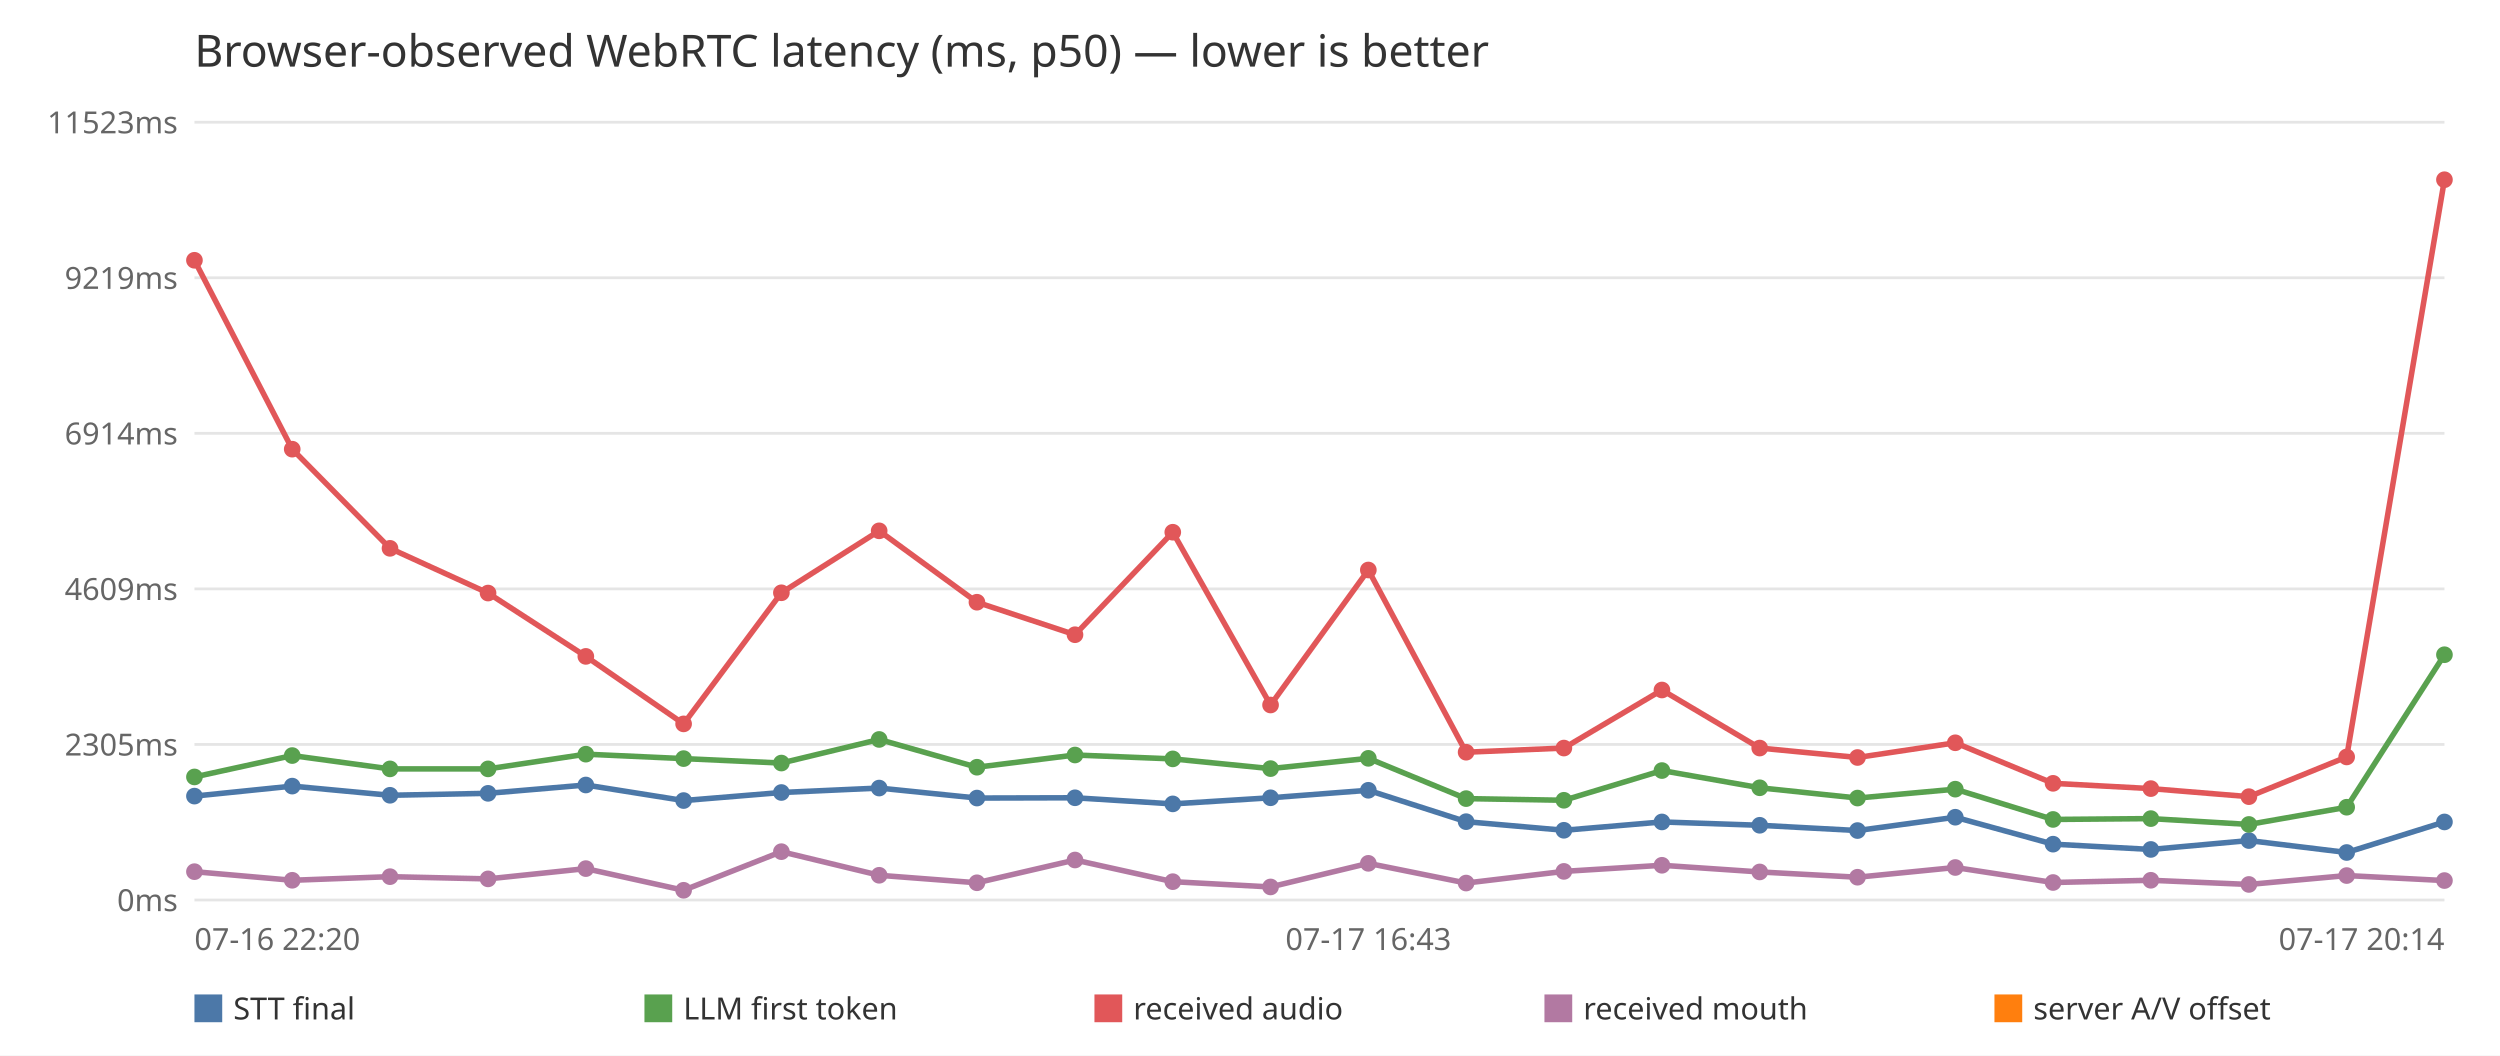
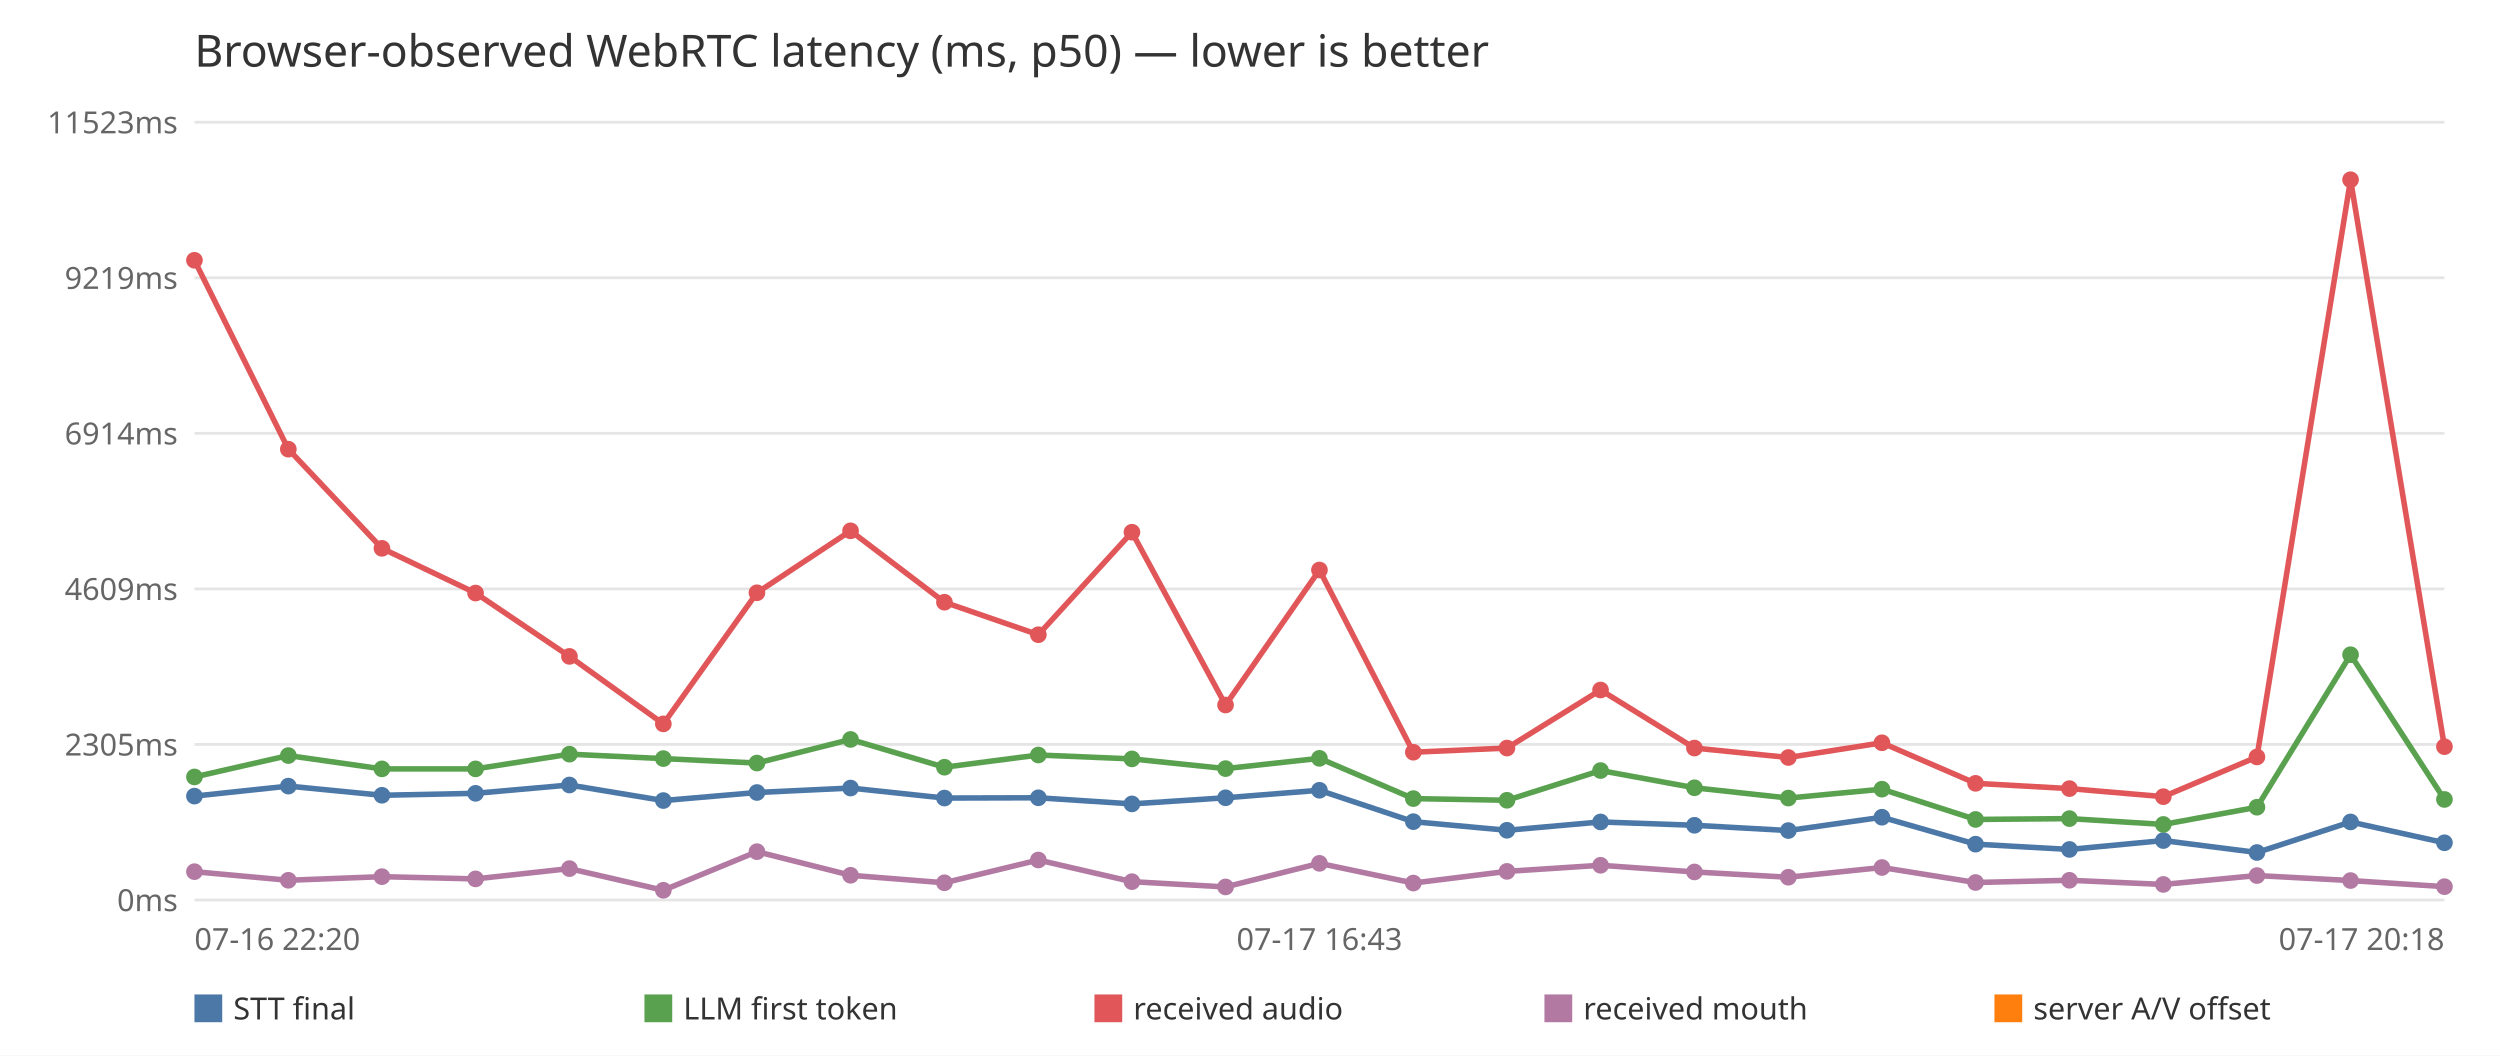
<svg xmlns="http://www.w3.org/2000/svg" width="900" height="380" viewBox="0 0 900 380" font-family="sans-serif">
  <rect width="900" height="380" fill="white" />
  <text x="70" y="24" font-size="16" fill="#333">Browser-observed WebRTC latency (ms, p50) — lower is better</text>
  <line x1="70" y1="324.0" x2="880" y2="324.0" stroke="#e5e5e5" />
  <text x="64" y="328.0" font-size="11" fill="#666" text-anchor="end">0ms</text>
  <line x1="70" y1="268.0" x2="880" y2="268.0" stroke="#e5e5e5" />
  <text x="64" y="272.0" font-size="11" fill="#666" text-anchor="end">2305ms</text>
  <line x1="70" y1="212.0" x2="880" y2="212.0" stroke="#e5e5e5" />
  <text x="64" y="216.0" font-size="11" fill="#666" text-anchor="end">4609ms</text>
  <line x1="70" y1="156.0" x2="880" y2="156.0" stroke="#e5e5e5" />
  <text x="64" y="160.0" font-size="11" fill="#666" text-anchor="end">6914ms</text>
  <line x1="70" y1="100.0" x2="880" y2="100.0" stroke="#e5e5e5" />
  <text x="64" y="104.0" font-size="11" fill="#666" text-anchor="end">9219ms</text>
  <line x1="70" y1="44.0" x2="880" y2="44.0" stroke="#e5e5e5" />
  <text x="64" y="48.0" font-size="11" fill="#666" text-anchor="end">11523ms</text>
  <text x="70.0" y="342" font-size="11" fill="#666" text-anchor="start">07-16 22:20</text>
-   <text x="492.6" y="342" font-size="11" fill="#666" text-anchor="middle">07-17 16:43</text>
-   <text x="880.0" y="342" font-size="11" fill="#666" text-anchor="end">07-17 20:14</text>
-   <polyline points="70.0,286.6 105.2,283.0 140.4,286.3 175.7,285.6 210.9,282.6 246.1,288.2 281.3,285.3 316.5,283.7 351.7,287.3 387.0,287.2 422.2,289.4 457.4,287.2 492.6,284.5 527.8,295.8 563.0,298.9 598.3,295.9 633.5,297.1 668.7,299.0 703.9,294.2 739.1,303.9 774.3,305.8 809.6,302.6 844.8,306.9 880.0,295.9" fill="none" stroke="#4c78a8" stroke-width="2" />
+   <text x="475.0" y="342" font-size="11" fill="#666" text-anchor="middle">07-17 16:43</text>
+   <text x="880.0" y="342" font-size="11" fill="#666" text-anchor="end">07-17 20:18</text>
+   <polyline points="70.0,286.6 103.8,283.0 137.5,286.3 171.2,285.6 205.0,282.6 238.8,288.2 272.5,285.3 306.2,283.7 340.0,287.3 373.8,287.2 407.5,289.4 441.2,287.2 475.0,284.5 508.8,295.8 542.5,298.9 576.2,295.9 610.0,297.1 643.8,299.0 677.5,294.2 711.2,303.9 745.0,305.8 778.8,302.6 812.5,306.9 846.2,295.9 880.0,303.4" fill="none" stroke="#4c78a8" stroke-width="2" />
  <circle cx="70.0" cy="286.6" r="3" fill="#4c78a8" />
-   <circle cx="105.2" cy="283.0" r="3" fill="#4c78a8" />
-   <circle cx="140.4" cy="286.3" r="3" fill="#4c78a8" />
-   <circle cx="175.7" cy="285.6" r="3" fill="#4c78a8" />
-   <circle cx="210.9" cy="282.6" r="3" fill="#4c78a8" />
-   <circle cx="246.1" cy="288.2" r="3" fill="#4c78a8" />
-   <circle cx="281.3" cy="285.3" r="3" fill="#4c78a8" />
-   <circle cx="316.5" cy="283.7" r="3" fill="#4c78a8" />
-   <circle cx="351.7" cy="287.3" r="3" fill="#4c78a8" />
-   <circle cx="387.0" cy="287.2" r="3" fill="#4c78a8" />
-   <circle cx="422.2" cy="289.4" r="3" fill="#4c78a8" />
-   <circle cx="457.4" cy="287.2" r="3" fill="#4c78a8" />
-   <circle cx="492.6" cy="284.5" r="3" fill="#4c78a8" />
-   <circle cx="527.8" cy="295.8" r="3" fill="#4c78a8" />
-   <circle cx="563.0" cy="298.9" r="3" fill="#4c78a8" />
-   <circle cx="598.3" cy="295.9" r="3" fill="#4c78a8" />
-   <circle cx="633.5" cy="297.1" r="3" fill="#4c78a8" />
-   <circle cx="668.7" cy="299.0" r="3" fill="#4c78a8" />
-   <circle cx="703.9" cy="294.2" r="3" fill="#4c78a8" />
-   <circle cx="739.1" cy="303.9" r="3" fill="#4c78a8" />
-   <circle cx="774.3" cy="305.8" r="3" fill="#4c78a8" />
-   <circle cx="809.6" cy="302.6" r="3" fill="#4c78a8" />
-   <circle cx="844.8" cy="306.9" r="3" fill="#4c78a8" />
-   <circle cx="880.0" cy="295.9" r="3" fill="#4c78a8" />
+   <circle cx="103.8" cy="283.0" r="3" fill="#4c78a8" />
+   <circle cx="137.5" cy="286.3" r="3" fill="#4c78a8" />
+   <circle cx="171.2" cy="285.6" r="3" fill="#4c78a8" />
+   <circle cx="205.0" cy="282.6" r="3" fill="#4c78a8" />
+   <circle cx="238.8" cy="288.2" r="3" fill="#4c78a8" />
+   <circle cx="272.5" cy="285.3" r="3" fill="#4c78a8" />
+   <circle cx="306.2" cy="283.7" r="3" fill="#4c78a8" />
+   <circle cx="340.0" cy="287.3" r="3" fill="#4c78a8" />
+   <circle cx="373.8" cy="287.2" r="3" fill="#4c78a8" />
+   <circle cx="407.5" cy="289.4" r="3" fill="#4c78a8" />
+   <circle cx="441.2" cy="287.2" r="3" fill="#4c78a8" />
+   <circle cx="475.0" cy="284.5" r="3" fill="#4c78a8" />
+   <circle cx="508.8" cy="295.8" r="3" fill="#4c78a8" />
+   <circle cx="542.5" cy="298.9" r="3" fill="#4c78a8" />
+   <circle cx="576.2" cy="295.9" r="3" fill="#4c78a8" />
+   <circle cx="610.0" cy="297.1" r="3" fill="#4c78a8" />
+   <circle cx="643.8" cy="299.0" r="3" fill="#4c78a8" />
+   <circle cx="677.5" cy="294.2" r="3" fill="#4c78a8" />
+   <circle cx="711.2" cy="303.9" r="3" fill="#4c78a8" />
+   <circle cx="745.0" cy="305.8" r="3" fill="#4c78a8" />
+   <circle cx="778.8" cy="302.6" r="3" fill="#4c78a8" />
+   <circle cx="812.5" cy="306.9" r="3" fill="#4c78a8" />
+   <circle cx="846.2" cy="295.9" r="3" fill="#4c78a8" />
+   <circle cx="880.0" cy="303.4" r="3" fill="#4c78a8" />
  <rect x="70.0" y="358" width="10" height="10" fill="#4c78a8" />
  <text x="84.0" y="367" font-size="11" fill="#333">STT final</text>
-   <polyline points="70.0,279.7 105.2,272.0 140.4,276.8 175.7,276.8 210.9,271.5 246.1,273.1 281.3,274.7 316.5,266.2 351.7,276.2 387.0,271.8 422.2,273.2 457.4,276.7 492.6,273.0 527.8,287.5 563.0,288.1 598.3,277.4 633.5,283.6 668.7,287.3 703.9,284.1 739.1,295.0 774.3,294.7 809.6,296.8 844.8,290.6 880.0,235.7" fill="none" stroke="#59a14f" stroke-width="2" />
+   <polyline points="70.0,279.7 103.8,272.0 137.5,276.8 171.2,276.8 205.0,271.5 238.8,273.1 272.5,274.7 306.2,266.2 340.0,276.2 373.8,271.8 407.5,273.2 441.2,276.7 475.0,273.0 508.8,287.5 542.5,288.1 576.2,277.4 610.0,283.6 643.8,287.3 677.5,284.1 711.2,295.0 745.0,294.7 778.8,296.8 812.5,290.6 846.2,235.7 880.0,287.8" fill="none" stroke="#59a14f" stroke-width="2" />
  <circle cx="70.0" cy="279.7" r="3" fill="#59a14f" />
-   <circle cx="105.2" cy="272.0" r="3" fill="#59a14f" />
-   <circle cx="140.4" cy="276.8" r="3" fill="#59a14f" />
-   <circle cx="175.7" cy="276.8" r="3" fill="#59a14f" />
-   <circle cx="210.9" cy="271.5" r="3" fill="#59a14f" />
-   <circle cx="246.1" cy="273.1" r="3" fill="#59a14f" />
-   <circle cx="281.3" cy="274.7" r="3" fill="#59a14f" />
-   <circle cx="316.5" cy="266.2" r="3" fill="#59a14f" />
-   <circle cx="351.7" cy="276.2" r="3" fill="#59a14f" />
-   <circle cx="387.0" cy="271.8" r="3" fill="#59a14f" />
-   <circle cx="422.2" cy="273.2" r="3" fill="#59a14f" />
-   <circle cx="457.4" cy="276.7" r="3" fill="#59a14f" />
-   <circle cx="492.6" cy="273.0" r="3" fill="#59a14f" />
-   <circle cx="527.8" cy="287.5" r="3" fill="#59a14f" />
-   <circle cx="563.0" cy="288.1" r="3" fill="#59a14f" />
-   <circle cx="598.3" cy="277.4" r="3" fill="#59a14f" />
-   <circle cx="633.5" cy="283.6" r="3" fill="#59a14f" />
-   <circle cx="668.7" cy="287.3" r="3" fill="#59a14f" />
-   <circle cx="703.9" cy="284.1" r="3" fill="#59a14f" />
-   <circle cx="739.1" cy="295.0" r="3" fill="#59a14f" />
-   <circle cx="774.3" cy="294.7" r="3" fill="#59a14f" />
-   <circle cx="809.6" cy="296.8" r="3" fill="#59a14f" />
-   <circle cx="844.8" cy="290.6" r="3" fill="#59a14f" />
-   <circle cx="880.0" cy="235.7" r="3" fill="#59a14f" />
+   <circle cx="103.8" cy="272.0" r="3" fill="#59a14f" />
+   <circle cx="137.5" cy="276.8" r="3" fill="#59a14f" />
+   <circle cx="171.2" cy="276.8" r="3" fill="#59a14f" />
+   <circle cx="205.0" cy="271.5" r="3" fill="#59a14f" />
+   <circle cx="238.8" cy="273.1" r="3" fill="#59a14f" />
+   <circle cx="272.5" cy="274.7" r="3" fill="#59a14f" />
+   <circle cx="306.2" cy="266.2" r="3" fill="#59a14f" />
+   <circle cx="340.0" cy="276.2" r="3" fill="#59a14f" />
+   <circle cx="373.8" cy="271.8" r="3" fill="#59a14f" />
+   <circle cx="407.5" cy="273.2" r="3" fill="#59a14f" />
+   <circle cx="441.2" cy="276.7" r="3" fill="#59a14f" />
+   <circle cx="475.0" cy="273.0" r="3" fill="#59a14f" />
+   <circle cx="508.8" cy="287.5" r="3" fill="#59a14f" />
+   <circle cx="542.5" cy="288.1" r="3" fill="#59a14f" />
+   <circle cx="576.2" cy="277.4" r="3" fill="#59a14f" />
+   <circle cx="610.0" cy="283.6" r="3" fill="#59a14f" />
+   <circle cx="643.8" cy="287.3" r="3" fill="#59a14f" />
+   <circle cx="677.5" cy="284.1" r="3" fill="#59a14f" />
+   <circle cx="711.2" cy="295.0" r="3" fill="#59a14f" />
+   <circle cx="745.0" cy="294.7" r="3" fill="#59a14f" />
+   <circle cx="778.8" cy="296.8" r="3" fill="#59a14f" />
+   <circle cx="812.5" cy="290.6" r="3" fill="#59a14f" />
+   <circle cx="846.2" cy="235.7" r="3" fill="#59a14f" />
+   <circle cx="880.0" cy="287.8" r="3" fill="#59a14f" />
  <rect x="232.0" y="358" width="10" height="10" fill="#59a14f" />
  <text x="246.0" y="367" font-size="11" fill="#333">LLM first token</text>
-   <polyline points="70.0,93.7 105.2,161.7 140.4,197.4 175.7,213.5 210.9,236.3 246.1,260.6 281.3,213.4 316.5,191.1 351.7,216.8 387.0,228.5 422.2,191.6 457.4,253.8 492.6,205.2 527.8,270.8 563.0,269.3 598.3,248.4 633.5,269.3 668.7,272.7 703.9,267.4 739.1,282.0 774.3,283.9 809.6,286.8 844.8,272.5 880.0,64.7" fill="none" stroke="#e15759" stroke-width="2" />
+   <polyline points="70.0,93.7 103.8,161.7 137.5,197.4 171.2,213.5 205.0,236.3 238.8,260.6 272.5,213.4 306.2,191.1 340.0,216.8 373.8,228.5 407.5,191.6 441.2,253.8 475.0,205.2 508.8,270.8 542.5,269.3 576.2,248.4 610.0,269.3 643.8,272.7 677.5,267.4 711.2,282.0 745.0,283.9 778.8,286.8 812.5,272.5 846.2,64.7 880.0,268.8" fill="none" stroke="#e15759" stroke-width="2" />
  <circle cx="70.0" cy="93.7" r="3" fill="#e15759" />
-   <circle cx="105.2" cy="161.7" r="3" fill="#e15759" />
-   <circle cx="140.4" cy="197.4" r="3" fill="#e15759" />
-   <circle cx="175.7" cy="213.5" r="3" fill="#e15759" />
-   <circle cx="210.9" cy="236.3" r="3" fill="#e15759" />
-   <circle cx="246.1" cy="260.6" r="3" fill="#e15759" />
-   <circle cx="281.3" cy="213.4" r="3" fill="#e15759" />
-   <circle cx="316.5" cy="191.1" r="3" fill="#e15759" />
-   <circle cx="351.7" cy="216.8" r="3" fill="#e15759" />
-   <circle cx="387.0" cy="228.5" r="3" fill="#e15759" />
-   <circle cx="422.2" cy="191.6" r="3" fill="#e15759" />
-   <circle cx="457.4" cy="253.8" r="3" fill="#e15759" />
-   <circle cx="492.6" cy="205.2" r="3" fill="#e15759" />
-   <circle cx="527.8" cy="270.8" r="3" fill="#e15759" />
-   <circle cx="563.0" cy="269.3" r="3" fill="#e15759" />
-   <circle cx="598.3" cy="248.4" r="3" fill="#e15759" />
-   <circle cx="633.5" cy="269.3" r="3" fill="#e15759" />
-   <circle cx="668.7" cy="272.7" r="3" fill="#e15759" />
-   <circle cx="703.9" cy="267.4" r="3" fill="#e15759" />
-   <circle cx="739.1" cy="282.0" r="3" fill="#e15759" />
-   <circle cx="774.3" cy="283.9" r="3" fill="#e15759" />
-   <circle cx="809.6" cy="286.8" r="3" fill="#e15759" />
-   <circle cx="844.8" cy="272.5" r="3" fill="#e15759" />
-   <circle cx="880.0" cy="64.7" r="3" fill="#e15759" />
+   <circle cx="103.8" cy="161.7" r="3" fill="#e15759" />
+   <circle cx="137.5" cy="197.4" r="3" fill="#e15759" />
+   <circle cx="171.2" cy="213.5" r="3" fill="#e15759" />
+   <circle cx="205.0" cy="236.3" r="3" fill="#e15759" />
+   <circle cx="238.8" cy="260.6" r="3" fill="#e15759" />
+   <circle cx="272.5" cy="213.4" r="3" fill="#e15759" />
+   <circle cx="306.2" cy="191.1" r="3" fill="#e15759" />
+   <circle cx="340.0" cy="216.8" r="3" fill="#e15759" />
+   <circle cx="373.8" cy="228.5" r="3" fill="#e15759" />
+   <circle cx="407.5" cy="191.6" r="3" fill="#e15759" />
+   <circle cx="441.2" cy="253.8" r="3" fill="#e15759" />
+   <circle cx="475.0" cy="205.2" r="3" fill="#e15759" />
+   <circle cx="508.8" cy="270.8" r="3" fill="#e15759" />
+   <circle cx="542.5" cy="269.3" r="3" fill="#e15759" />
+   <circle cx="576.2" cy="248.4" r="3" fill="#e15759" />
+   <circle cx="610.0" cy="269.3" r="3" fill="#e15759" />
+   <circle cx="643.8" cy="272.7" r="3" fill="#e15759" />
+   <circle cx="677.5" cy="267.4" r="3" fill="#e15759" />
+   <circle cx="711.2" cy="282.0" r="3" fill="#e15759" />
+   <circle cx="745.0" cy="283.9" r="3" fill="#e15759" />
+   <circle cx="778.8" cy="286.8" r="3" fill="#e15759" />
+   <circle cx="812.5" cy="272.5" r="3" fill="#e15759" />
+   <circle cx="846.2" cy="64.7" r="3" fill="#e15759" />
+   <circle cx="880.0" cy="268.8" r="3" fill="#e15759" />
  <rect x="394.0" y="358" width="10" height="10" fill="#e15759" />
  <text x="408.0" y="367" font-size="11" fill="#333">received audio</text>
-   <polyline points="70.0,313.8 105.2,316.9 140.4,315.6 175.7,316.4 210.9,312.7 246.1,320.5 281.3,306.6 316.5,315.1 351.7,317.8 387.0,309.6 422.2,317.4 457.4,319.3 492.6,310.8 527.8,317.9 563.0,313.7 598.3,311.5 633.5,313.9 668.7,315.8 703.9,312.3 739.1,317.7 774.3,316.9 809.6,318.4 844.8,315.2 880.0,317.0" fill="none" stroke="#b279a2" stroke-width="2" />
+   <polyline points="70.0,313.8 103.8,316.9 137.5,315.6 171.2,316.4 205.0,312.7 238.8,320.5 272.5,306.6 306.2,315.1 340.0,317.8 373.8,309.6 407.5,317.4 441.2,319.3 475.0,310.8 508.8,317.9 542.5,313.7 576.2,311.5 610.0,313.9 643.8,315.8 677.5,312.3 711.2,317.7 745.0,316.9 778.8,318.4 812.5,315.2 846.2,317.0 880.0,319.2" fill="none" stroke="#b279a2" stroke-width="2" />
  <circle cx="70.0" cy="313.8" r="3" fill="#b279a2" />
-   <circle cx="105.2" cy="316.9" r="3" fill="#b279a2" />
-   <circle cx="140.4" cy="315.6" r="3" fill="#b279a2" />
-   <circle cx="175.7" cy="316.4" r="3" fill="#b279a2" />
-   <circle cx="210.9" cy="312.7" r="3" fill="#b279a2" />
-   <circle cx="246.1" cy="320.5" r="3" fill="#b279a2" />
-   <circle cx="281.3" cy="306.6" r="3" fill="#b279a2" />
-   <circle cx="316.5" cy="315.1" r="3" fill="#b279a2" />
-   <circle cx="351.7" cy="317.8" r="3" fill="#b279a2" />
-   <circle cx="387.0" cy="309.6" r="3" fill="#b279a2" />
-   <circle cx="422.2" cy="317.4" r="3" fill="#b279a2" />
-   <circle cx="457.4" cy="319.3" r="3" fill="#b279a2" />
-   <circle cx="492.6" cy="310.8" r="3" fill="#b279a2" />
-   <circle cx="527.8" cy="317.9" r="3" fill="#b279a2" />
-   <circle cx="563.0" cy="313.7" r="3" fill="#b279a2" />
-   <circle cx="598.3" cy="311.5" r="3" fill="#b279a2" />
-   <circle cx="633.5" cy="313.9" r="3" fill="#b279a2" />
-   <circle cx="668.7" cy="315.8" r="3" fill="#b279a2" />
-   <circle cx="703.9" cy="312.3" r="3" fill="#b279a2" />
-   <circle cx="739.1" cy="317.7" r="3" fill="#b279a2" />
-   <circle cx="774.3" cy="316.9" r="3" fill="#b279a2" />
-   <circle cx="809.6" cy="318.4" r="3" fill="#b279a2" />
-   <circle cx="844.8" cy="315.2" r="3" fill="#b279a2" />
-   <circle cx="880.0" cy="317.0" r="3" fill="#b279a2" />
+   <circle cx="103.8" cy="316.9" r="3" fill="#b279a2" />
+   <circle cx="137.5" cy="315.6" r="3" fill="#b279a2" />
+   <circle cx="171.2" cy="316.4" r="3" fill="#b279a2" />
+   <circle cx="205.0" cy="312.7" r="3" fill="#b279a2" />
+   <circle cx="238.8" cy="320.5" r="3" fill="#b279a2" />
+   <circle cx="272.5" cy="306.6" r="3" fill="#b279a2" />
+   <circle cx="306.2" cy="315.1" r="3" fill="#b279a2" />
+   <circle cx="340.0" cy="317.8" r="3" fill="#b279a2" />
+   <circle cx="373.8" cy="309.6" r="3" fill="#b279a2" />
+   <circle cx="407.5" cy="317.4" r="3" fill="#b279a2" />
+   <circle cx="441.2" cy="319.3" r="3" fill="#b279a2" />
+   <circle cx="475.0" cy="310.8" r="3" fill="#b279a2" />
+   <circle cx="508.8" cy="317.9" r="3" fill="#b279a2" />
+   <circle cx="542.5" cy="313.7" r="3" fill="#b279a2" />
+   <circle cx="576.2" cy="311.5" r="3" fill="#b279a2" />
+   <circle cx="610.0" cy="313.9" r="3" fill="#b279a2" />
+   <circle cx="643.8" cy="315.8" r="3" fill="#b279a2" />
+   <circle cx="677.5" cy="312.3" r="3" fill="#b279a2" />
+   <circle cx="711.2" cy="317.7" r="3" fill="#b279a2" />
+   <circle cx="745.0" cy="316.9" r="3" fill="#b279a2" />
+   <circle cx="778.8" cy="318.4" r="3" fill="#b279a2" />
+   <circle cx="812.5" cy="315.2" r="3" fill="#b279a2" />
+   <circle cx="846.2" cy="317.0" r="3" fill="#b279a2" />
+   <circle cx="880.0" cy="319.2" r="3" fill="#b279a2" />
  <rect x="556.0" y="358" width="10" height="10" fill="#b279a2" />
  <text x="570.0" y="367" font-size="11" fill="#333">received mouth</text>
  <rect x="718.0" y="358" width="10" height="10" fill="#ff7f0e" />
  <text x="732.0" y="367" font-size="11" fill="#333">server A/V offset</text>
</svg>
